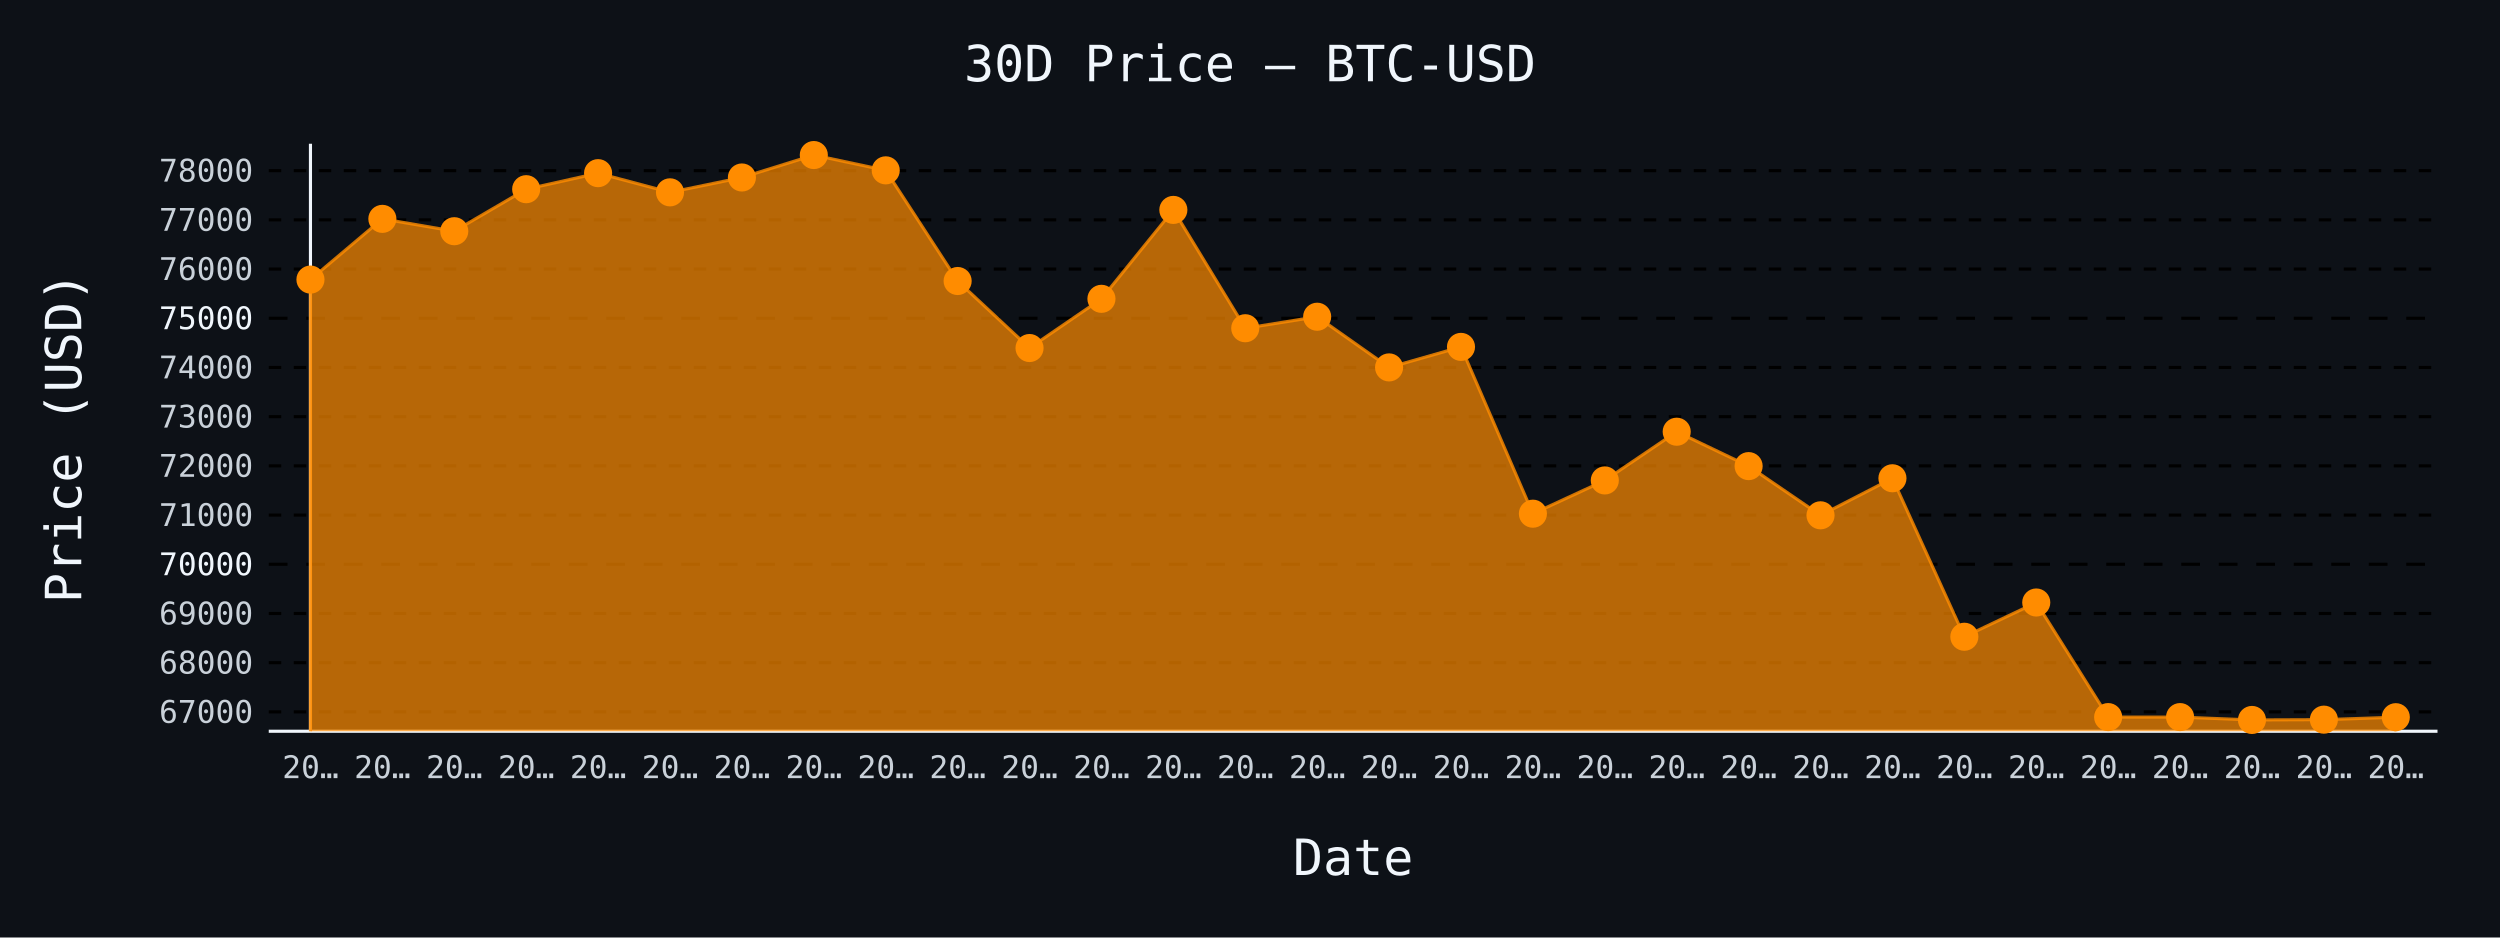
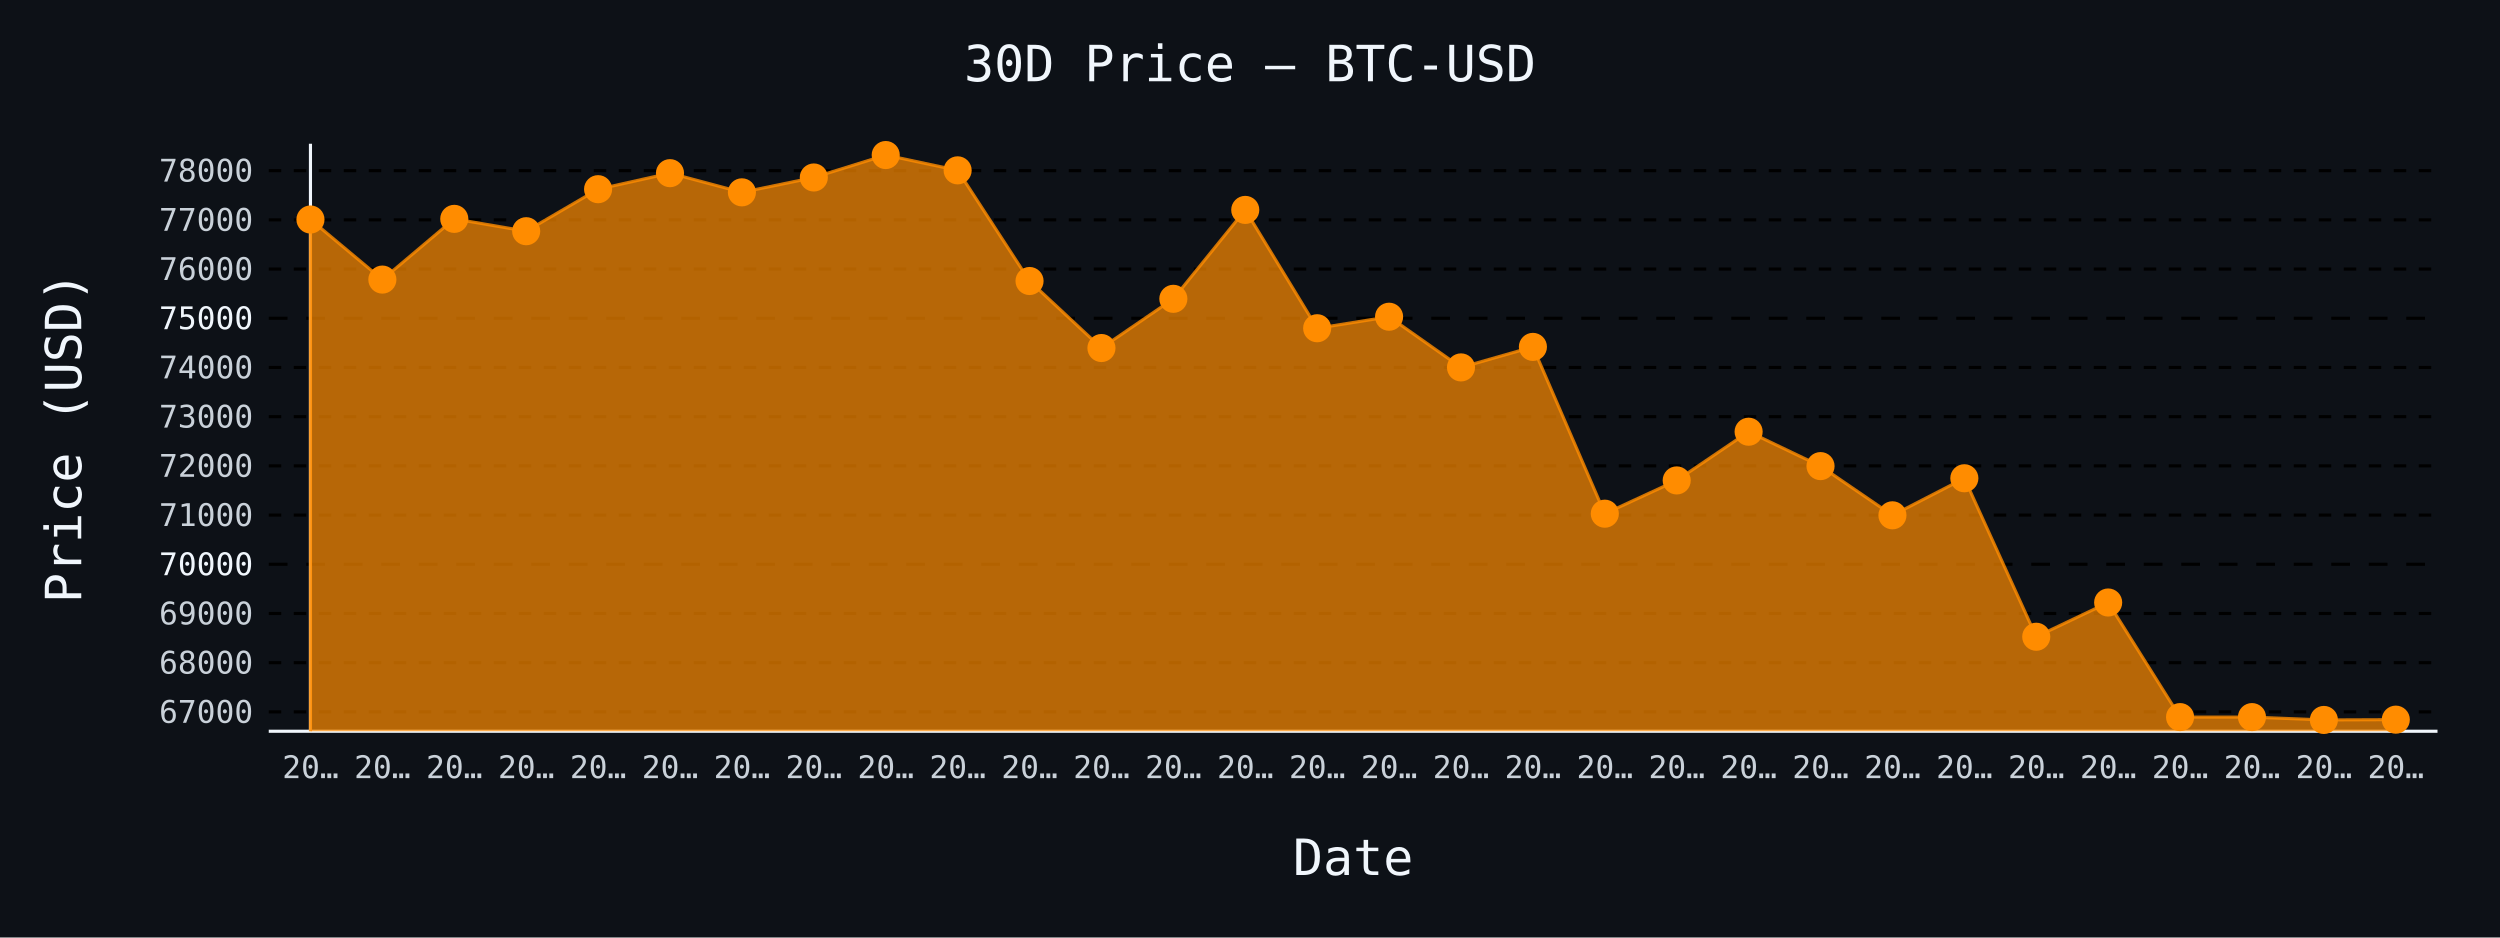
- <svg xmlns="http://www.w3.org/2000/svg" id="chart-834ac2e4-50d2-4dc7-bd65-226c98f4f644" class="pygal-chart" viewBox="0 0 800 300">
+ <svg xmlns="http://www.w3.org/2000/svg" id="chart-09ea8e65-7488-4800-8ca9-4b488717be5d" class="pygal-chart" viewBox="0 0 800 300">
  <defs>
-     <style type="text/css">#chart-834ac2e4-50d2-4dc7-bd65-226c98f4f644{-webkit-user-select:none;-webkit-font-smoothing:antialiased;font-family:monospace}#chart-834ac2e4-50d2-4dc7-bd65-226c98f4f644 .title{font-family:monospace;font-size:16px}#chart-834ac2e4-50d2-4dc7-bd65-226c98f4f644 .legends .legend text{font-family:monospace;font-size:14px}#chart-834ac2e4-50d2-4dc7-bd65-226c98f4f644 .axis text{font-family:monospace;font-size:10px}#chart-834ac2e4-50d2-4dc7-bd65-226c98f4f644 .axis text.major{font-family:monospace;font-size:10px}#chart-834ac2e4-50d2-4dc7-bd65-226c98f4f644 .text-overlay text.value{font-family:monospace;font-size:16px}#chart-834ac2e4-50d2-4dc7-bd65-226c98f4f644 .text-overlay text.label{font-family:monospace;font-size:10px}#chart-834ac2e4-50d2-4dc7-bd65-226c98f4f644 .tooltip{font-family:monospace;font-size:14px}#chart-834ac2e4-50d2-4dc7-bd65-226c98f4f644 text.no_data{font-family:monospace;font-size:64px}
- #chart-834ac2e4-50d2-4dc7-bd65-226c98f4f644{background-color:#0d1117}#chart-834ac2e4-50d2-4dc7-bd65-226c98f4f644 path,#chart-834ac2e4-50d2-4dc7-bd65-226c98f4f644 line,#chart-834ac2e4-50d2-4dc7-bd65-226c98f4f644 rect,#chart-834ac2e4-50d2-4dc7-bd65-226c98f4f644 circle{-webkit-transition:150ms;-moz-transition:150ms;transition:150ms}#chart-834ac2e4-50d2-4dc7-bd65-226c98f4f644 .graph &gt; .background{fill:#0d1117}#chart-834ac2e4-50d2-4dc7-bd65-226c98f4f644 .plot &gt; .background{fill:#0d1117}#chart-834ac2e4-50d2-4dc7-bd65-226c98f4f644 .graph{fill:#c9d1d9}#chart-834ac2e4-50d2-4dc7-bd65-226c98f4f644 text.no_data{fill:#f0f6fc}#chart-834ac2e4-50d2-4dc7-bd65-226c98f4f644 .title{fill:#f0f6fc}#chart-834ac2e4-50d2-4dc7-bd65-226c98f4f644 .legends .legend text{fill:#c9d1d9}#chart-834ac2e4-50d2-4dc7-bd65-226c98f4f644 .legends .legend:hover text{fill:#f0f6fc}#chart-834ac2e4-50d2-4dc7-bd65-226c98f4f644 .axis .line{stroke:#f0f6fc}#chart-834ac2e4-50d2-4dc7-bd65-226c98f4f644 .axis .guide.line{stroke:#8b949e}#chart-834ac2e4-50d2-4dc7-bd65-226c98f4f644 .axis .major.line{stroke:#c9d1d9}#chart-834ac2e4-50d2-4dc7-bd65-226c98f4f644 .axis text.major{fill:#f0f6fc}#chart-834ac2e4-50d2-4dc7-bd65-226c98f4f644 .axis.y .guides:hover .guide.line,#chart-834ac2e4-50d2-4dc7-bd65-226c98f4f644 .line-graph .axis.x .guides:hover .guide.line,#chart-834ac2e4-50d2-4dc7-bd65-226c98f4f644 .stackedline-graph .axis.x .guides:hover .guide.line,#chart-834ac2e4-50d2-4dc7-bd65-226c98f4f644 .xy-graph .axis.x .guides:hover .guide.line{stroke:#f0f6fc}#chart-834ac2e4-50d2-4dc7-bd65-226c98f4f644 .axis .guides:hover text{fill:#f0f6fc}#chart-834ac2e4-50d2-4dc7-bd65-226c98f4f644 .reactive{fill-opacity:.7;stroke-opacity:.8;stroke-width:1}#chart-834ac2e4-50d2-4dc7-bd65-226c98f4f644 .ci{stroke:#c9d1d9}#chart-834ac2e4-50d2-4dc7-bd65-226c98f4f644 .reactive.active,#chart-834ac2e4-50d2-4dc7-bd65-226c98f4f644 .active .reactive{fill-opacity:.8;stroke-opacity:.9;stroke-width:4}#chart-834ac2e4-50d2-4dc7-bd65-226c98f4f644 .ci .reactive.active{stroke-width:1.5}#chart-834ac2e4-50d2-4dc7-bd65-226c98f4f644 .series text{fill:#f0f6fc}#chart-834ac2e4-50d2-4dc7-bd65-226c98f4f644 .tooltip rect{fill:#0d1117;stroke:#f0f6fc;-webkit-transition:opacity 150ms;-moz-transition:opacity 150ms;transition:opacity 150ms}#chart-834ac2e4-50d2-4dc7-bd65-226c98f4f644 .tooltip .label{fill:#c9d1d9}#chart-834ac2e4-50d2-4dc7-bd65-226c98f4f644 .tooltip .label{fill:#c9d1d9}#chart-834ac2e4-50d2-4dc7-bd65-226c98f4f644 .tooltip .legend{font-size:.8em;fill:#8b949e}#chart-834ac2e4-50d2-4dc7-bd65-226c98f4f644 .tooltip .x_label{font-size:.6em;fill:#f0f6fc}#chart-834ac2e4-50d2-4dc7-bd65-226c98f4f644 .tooltip .xlink{font-size:.5em;text-decoration:underline}#chart-834ac2e4-50d2-4dc7-bd65-226c98f4f644 .tooltip .value{font-size:1.5em}#chart-834ac2e4-50d2-4dc7-bd65-226c98f4f644 .bound{font-size:.5em}#chart-834ac2e4-50d2-4dc7-bd65-226c98f4f644 .max-value{font-size:.75em;fill:#8b949e}#chart-834ac2e4-50d2-4dc7-bd65-226c98f4f644 .map-element{fill:#0d1117;stroke:#8b949e !important}#chart-834ac2e4-50d2-4dc7-bd65-226c98f4f644 .map-element .reactive{fill-opacity:inherit;stroke-opacity:inherit}#chart-834ac2e4-50d2-4dc7-bd65-226c98f4f644 .color-0,#chart-834ac2e4-50d2-4dc7-bd65-226c98f4f644 .color-0 a:visited{stroke:#ff8c00;fill:#ff8c00}#chart-834ac2e4-50d2-4dc7-bd65-226c98f4f644 .text-overlay .color-0 text{fill:black}
- #chart-834ac2e4-50d2-4dc7-bd65-226c98f4f644 text.no_data{text-anchor:middle}#chart-834ac2e4-50d2-4dc7-bd65-226c98f4f644 .guide.line{fill:none}#chart-834ac2e4-50d2-4dc7-bd65-226c98f4f644 .centered{text-anchor:middle}#chart-834ac2e4-50d2-4dc7-bd65-226c98f4f644 .title{text-anchor:middle}#chart-834ac2e4-50d2-4dc7-bd65-226c98f4f644 .legends .legend text{fill-opacity:1}#chart-834ac2e4-50d2-4dc7-bd65-226c98f4f644 .axis.x text{text-anchor:middle}#chart-834ac2e4-50d2-4dc7-bd65-226c98f4f644 .axis.x:not(.web) text[transform]{text-anchor:start}#chart-834ac2e4-50d2-4dc7-bd65-226c98f4f644 .axis.x:not(.web) text[transform].backwards{text-anchor:end}#chart-834ac2e4-50d2-4dc7-bd65-226c98f4f644 .axis.y text{text-anchor:end}#chart-834ac2e4-50d2-4dc7-bd65-226c98f4f644 .axis.y text[transform].backwards{text-anchor:start}#chart-834ac2e4-50d2-4dc7-bd65-226c98f4f644 .axis.y2 text{text-anchor:start}#chart-834ac2e4-50d2-4dc7-bd65-226c98f4f644 .axis.y2 text[transform].backwards{text-anchor:end}#chart-834ac2e4-50d2-4dc7-bd65-226c98f4f644 .axis .guide.line{stroke-dasharray:4,4;stroke:black}#chart-834ac2e4-50d2-4dc7-bd65-226c98f4f644 .axis .major.guide.line{stroke-dasharray:6,6;stroke:black}#chart-834ac2e4-50d2-4dc7-bd65-226c98f4f644 .horizontal .axis.y .guide.line,#chart-834ac2e4-50d2-4dc7-bd65-226c98f4f644 .horizontal .axis.y2 .guide.line,#chart-834ac2e4-50d2-4dc7-bd65-226c98f4f644 .vertical .axis.x .guide.line{opacity:0}#chart-834ac2e4-50d2-4dc7-bd65-226c98f4f644 .horizontal .axis.always_show .guide.line,#chart-834ac2e4-50d2-4dc7-bd65-226c98f4f644 .vertical .axis.always_show .guide.line{opacity:1 !important}#chart-834ac2e4-50d2-4dc7-bd65-226c98f4f644 .axis.y .guides:hover .guide.line,#chart-834ac2e4-50d2-4dc7-bd65-226c98f4f644 .axis.y2 .guides:hover .guide.line,#chart-834ac2e4-50d2-4dc7-bd65-226c98f4f644 .axis.x .guides:hover .guide.line{opacity:1}#chart-834ac2e4-50d2-4dc7-bd65-226c98f4f644 .axis .guides:hover text{opacity:1}#chart-834ac2e4-50d2-4dc7-bd65-226c98f4f644 .nofill{fill:none}#chart-834ac2e4-50d2-4dc7-bd65-226c98f4f644 .subtle-fill{fill-opacity:.2}#chart-834ac2e4-50d2-4dc7-bd65-226c98f4f644 .dot{stroke-width:1px;fill-opacity:1;stroke-opacity:1}#chart-834ac2e4-50d2-4dc7-bd65-226c98f4f644 .dot.active{stroke-width:5px}#chart-834ac2e4-50d2-4dc7-bd65-226c98f4f644 .dot.negative{fill:transparent}#chart-834ac2e4-50d2-4dc7-bd65-226c98f4f644 text,#chart-834ac2e4-50d2-4dc7-bd65-226c98f4f644 tspan{stroke:none !important}#chart-834ac2e4-50d2-4dc7-bd65-226c98f4f644 .series text.active{opacity:1}#chart-834ac2e4-50d2-4dc7-bd65-226c98f4f644 .tooltip rect{fill-opacity:.95;stroke-width:.5}#chart-834ac2e4-50d2-4dc7-bd65-226c98f4f644 .tooltip text{fill-opacity:1}#chart-834ac2e4-50d2-4dc7-bd65-226c98f4f644 .showable{visibility:hidden}#chart-834ac2e4-50d2-4dc7-bd65-226c98f4f644 .showable.shown{visibility:visible}#chart-834ac2e4-50d2-4dc7-bd65-226c98f4f644 .gauge-background{fill:rgba(229,229,229,1);stroke:none}#chart-834ac2e4-50d2-4dc7-bd65-226c98f4f644 .bg-lines{stroke:#0d1117;stroke-width:2px}</style>
+     <style type="text/css">#chart-09ea8e65-7488-4800-8ca9-4b488717be5d{-webkit-user-select:none;-webkit-font-smoothing:antialiased;font-family:monospace}#chart-09ea8e65-7488-4800-8ca9-4b488717be5d .title{font-family:monospace;font-size:16px}#chart-09ea8e65-7488-4800-8ca9-4b488717be5d .legends .legend text{font-family:monospace;font-size:14px}#chart-09ea8e65-7488-4800-8ca9-4b488717be5d .axis text{font-family:monospace;font-size:10px}#chart-09ea8e65-7488-4800-8ca9-4b488717be5d .axis text.major{font-family:monospace;font-size:10px}#chart-09ea8e65-7488-4800-8ca9-4b488717be5d .text-overlay text.value{font-family:monospace;font-size:16px}#chart-09ea8e65-7488-4800-8ca9-4b488717be5d .text-overlay text.label{font-family:monospace;font-size:10px}#chart-09ea8e65-7488-4800-8ca9-4b488717be5d .tooltip{font-family:monospace;font-size:14px}#chart-09ea8e65-7488-4800-8ca9-4b488717be5d text.no_data{font-family:monospace;font-size:64px}
+ #chart-09ea8e65-7488-4800-8ca9-4b488717be5d{background-color:#0d1117}#chart-09ea8e65-7488-4800-8ca9-4b488717be5d path,#chart-09ea8e65-7488-4800-8ca9-4b488717be5d line,#chart-09ea8e65-7488-4800-8ca9-4b488717be5d rect,#chart-09ea8e65-7488-4800-8ca9-4b488717be5d circle{-webkit-transition:150ms;-moz-transition:150ms;transition:150ms}#chart-09ea8e65-7488-4800-8ca9-4b488717be5d .graph &gt; .background{fill:#0d1117}#chart-09ea8e65-7488-4800-8ca9-4b488717be5d .plot &gt; .background{fill:#0d1117}#chart-09ea8e65-7488-4800-8ca9-4b488717be5d .graph{fill:#c9d1d9}#chart-09ea8e65-7488-4800-8ca9-4b488717be5d text.no_data{fill:#f0f6fc}#chart-09ea8e65-7488-4800-8ca9-4b488717be5d .title{fill:#f0f6fc}#chart-09ea8e65-7488-4800-8ca9-4b488717be5d .legends .legend text{fill:#c9d1d9}#chart-09ea8e65-7488-4800-8ca9-4b488717be5d .legends .legend:hover text{fill:#f0f6fc}#chart-09ea8e65-7488-4800-8ca9-4b488717be5d .axis .line{stroke:#f0f6fc}#chart-09ea8e65-7488-4800-8ca9-4b488717be5d .axis .guide.line{stroke:#8b949e}#chart-09ea8e65-7488-4800-8ca9-4b488717be5d .axis .major.line{stroke:#c9d1d9}#chart-09ea8e65-7488-4800-8ca9-4b488717be5d .axis text.major{fill:#f0f6fc}#chart-09ea8e65-7488-4800-8ca9-4b488717be5d .axis.y .guides:hover .guide.line,#chart-09ea8e65-7488-4800-8ca9-4b488717be5d .line-graph .axis.x .guides:hover .guide.line,#chart-09ea8e65-7488-4800-8ca9-4b488717be5d .stackedline-graph .axis.x .guides:hover .guide.line,#chart-09ea8e65-7488-4800-8ca9-4b488717be5d .xy-graph .axis.x .guides:hover .guide.line{stroke:#f0f6fc}#chart-09ea8e65-7488-4800-8ca9-4b488717be5d .axis .guides:hover text{fill:#f0f6fc}#chart-09ea8e65-7488-4800-8ca9-4b488717be5d .reactive{fill-opacity:.7;stroke-opacity:.8;stroke-width:1}#chart-09ea8e65-7488-4800-8ca9-4b488717be5d .ci{stroke:#c9d1d9}#chart-09ea8e65-7488-4800-8ca9-4b488717be5d .reactive.active,#chart-09ea8e65-7488-4800-8ca9-4b488717be5d .active .reactive{fill-opacity:.8;stroke-opacity:.9;stroke-width:4}#chart-09ea8e65-7488-4800-8ca9-4b488717be5d .ci .reactive.active{stroke-width:1.5}#chart-09ea8e65-7488-4800-8ca9-4b488717be5d .series text{fill:#f0f6fc}#chart-09ea8e65-7488-4800-8ca9-4b488717be5d .tooltip rect{fill:#0d1117;stroke:#f0f6fc;-webkit-transition:opacity 150ms;-moz-transition:opacity 150ms;transition:opacity 150ms}#chart-09ea8e65-7488-4800-8ca9-4b488717be5d .tooltip .label{fill:#c9d1d9}#chart-09ea8e65-7488-4800-8ca9-4b488717be5d .tooltip .label{fill:#c9d1d9}#chart-09ea8e65-7488-4800-8ca9-4b488717be5d .tooltip .legend{font-size:.8em;fill:#8b949e}#chart-09ea8e65-7488-4800-8ca9-4b488717be5d .tooltip .x_label{font-size:.6em;fill:#f0f6fc}#chart-09ea8e65-7488-4800-8ca9-4b488717be5d .tooltip .xlink{font-size:.5em;text-decoration:underline}#chart-09ea8e65-7488-4800-8ca9-4b488717be5d .tooltip .value{font-size:1.5em}#chart-09ea8e65-7488-4800-8ca9-4b488717be5d .bound{font-size:.5em}#chart-09ea8e65-7488-4800-8ca9-4b488717be5d .max-value{font-size:.75em;fill:#8b949e}#chart-09ea8e65-7488-4800-8ca9-4b488717be5d .map-element{fill:#0d1117;stroke:#8b949e !important}#chart-09ea8e65-7488-4800-8ca9-4b488717be5d .map-element .reactive{fill-opacity:inherit;stroke-opacity:inherit}#chart-09ea8e65-7488-4800-8ca9-4b488717be5d .color-0,#chart-09ea8e65-7488-4800-8ca9-4b488717be5d .color-0 a:visited{stroke:#ff8c00;fill:#ff8c00}#chart-09ea8e65-7488-4800-8ca9-4b488717be5d .text-overlay .color-0 text{fill:black}
+ #chart-09ea8e65-7488-4800-8ca9-4b488717be5d text.no_data{text-anchor:middle}#chart-09ea8e65-7488-4800-8ca9-4b488717be5d .guide.line{fill:none}#chart-09ea8e65-7488-4800-8ca9-4b488717be5d .centered{text-anchor:middle}#chart-09ea8e65-7488-4800-8ca9-4b488717be5d .title{text-anchor:middle}#chart-09ea8e65-7488-4800-8ca9-4b488717be5d .legends .legend text{fill-opacity:1}#chart-09ea8e65-7488-4800-8ca9-4b488717be5d .axis.x text{text-anchor:middle}#chart-09ea8e65-7488-4800-8ca9-4b488717be5d .axis.x:not(.web) text[transform]{text-anchor:start}#chart-09ea8e65-7488-4800-8ca9-4b488717be5d .axis.x:not(.web) text[transform].backwards{text-anchor:end}#chart-09ea8e65-7488-4800-8ca9-4b488717be5d .axis.y text{text-anchor:end}#chart-09ea8e65-7488-4800-8ca9-4b488717be5d .axis.y text[transform].backwards{text-anchor:start}#chart-09ea8e65-7488-4800-8ca9-4b488717be5d .axis.y2 text{text-anchor:start}#chart-09ea8e65-7488-4800-8ca9-4b488717be5d .axis.y2 text[transform].backwards{text-anchor:end}#chart-09ea8e65-7488-4800-8ca9-4b488717be5d .axis .guide.line{stroke-dasharray:4,4;stroke:black}#chart-09ea8e65-7488-4800-8ca9-4b488717be5d .axis .major.guide.line{stroke-dasharray:6,6;stroke:black}#chart-09ea8e65-7488-4800-8ca9-4b488717be5d .horizontal .axis.y .guide.line,#chart-09ea8e65-7488-4800-8ca9-4b488717be5d .horizontal .axis.y2 .guide.line,#chart-09ea8e65-7488-4800-8ca9-4b488717be5d .vertical .axis.x .guide.line{opacity:0}#chart-09ea8e65-7488-4800-8ca9-4b488717be5d .horizontal .axis.always_show .guide.line,#chart-09ea8e65-7488-4800-8ca9-4b488717be5d .vertical .axis.always_show .guide.line{opacity:1 !important}#chart-09ea8e65-7488-4800-8ca9-4b488717be5d .axis.y .guides:hover .guide.line,#chart-09ea8e65-7488-4800-8ca9-4b488717be5d .axis.y2 .guides:hover .guide.line,#chart-09ea8e65-7488-4800-8ca9-4b488717be5d .axis.x .guides:hover .guide.line{opacity:1}#chart-09ea8e65-7488-4800-8ca9-4b488717be5d .axis .guides:hover text{opacity:1}#chart-09ea8e65-7488-4800-8ca9-4b488717be5d .nofill{fill:none}#chart-09ea8e65-7488-4800-8ca9-4b488717be5d .subtle-fill{fill-opacity:.2}#chart-09ea8e65-7488-4800-8ca9-4b488717be5d .dot{stroke-width:1px;fill-opacity:1;stroke-opacity:1}#chart-09ea8e65-7488-4800-8ca9-4b488717be5d .dot.active{stroke-width:5px}#chart-09ea8e65-7488-4800-8ca9-4b488717be5d .dot.negative{fill:transparent}#chart-09ea8e65-7488-4800-8ca9-4b488717be5d text,#chart-09ea8e65-7488-4800-8ca9-4b488717be5d tspan{stroke:none !important}#chart-09ea8e65-7488-4800-8ca9-4b488717be5d .series text.active{opacity:1}#chart-09ea8e65-7488-4800-8ca9-4b488717be5d .tooltip rect{fill-opacity:.95;stroke-width:.5}#chart-09ea8e65-7488-4800-8ca9-4b488717be5d .tooltip text{fill-opacity:1}#chart-09ea8e65-7488-4800-8ca9-4b488717be5d .showable{visibility:hidden}#chart-09ea8e65-7488-4800-8ca9-4b488717be5d .showable.shown{visibility:visible}#chart-09ea8e65-7488-4800-8ca9-4b488717be5d .gauge-background{fill:rgba(229,229,229,1);stroke:none}#chart-09ea8e65-7488-4800-8ca9-4b488717be5d .bg-lines{stroke:#0d1117;stroke-width:2px}</style>
  </defs>
  <g class="graph line-graph vertical">
    <rect x="0" y="0" width="800" height="300" class="background" />
    <g transform="translate(86, 46)" class="plot">
      <rect x="0" y="0" width="694.0" height="188" class="background" />
      <g class="axis y always_show">
        <path d="M0 188 h694" class="line" />
        <g class="guides">
          <path d="M0 181.802 h694" class="guide line" />
          <text x="-5" y="185.302" class="">67000</text>
        </g>
        <g class="guides">
          <path d="M0 166.057 h694" class="guide line" />
          <text x="-5" y="169.557" class="">68000</text>
        </g>
        <g class="guides">
          <path d="M0 150.312 h694" class="guide line" />
          <text x="-5" y="153.812" class="">69000</text>
        </g>
        <g class="guides">
          <path d="M0 134.567 h694" class="major guide line" />
          <text x="-5" y="138.067" class="major">70000</text>
        </g>
        <g class="guides">
          <path d="M0 118.822 h694" class="guide line" />
          <text x="-5" y="122.322" class="">71000</text>
        </g>
        <g class="guides">
          <path d="M0 103.077 h694" class="guide line" />
          <text x="-5" y="106.577" class="">72000</text>
        </g>
        <g class="guides">
          <path d="M0 87.332 h694" class="guide line" />
          <text x="-5" y="90.832" class="">73000</text>
        </g>
        <g class="guides">
          <path d="M0 71.587 h694" class="guide line" />
          <text x="-5" y="75.087" class="">74000</text>
        </g>
        <g class="guides">
          <path d="M0 55.842 h694" class="major guide line" />
          <text x="-5" y="59.342" class="major">75000</text>
        </g>
        <g class="guides">
          <path d="M0 40.097 h694" class="guide line" />
          <text x="-5" y="43.597" class="">76000</text>
        </g>
        <g class="guides">
          <path d="M0 24.352 h694" class="guide line" />
          <text x="-5" y="27.852" class="">77000</text>
        </g>
        <g class="guides">
          <path d="M0 8.607 h694" class="guide line" />
          <text x="-5" y="12.107" class="">78000</text>
        </g>
      </g>
      <g class="axis x">
        <g class="guides">
          <path d="M13.346 0 v188" class="line" />
          <text x="13.346" y="203.0" class="">20…</text>
        </g>
        <g class="guides">
          <path d="M36.357 0 v188" class="guide line" />
          <text x="36.357" y="203.0" class="">20…</text>
        </g>
        <g class="guides">
          <path d="M59.367 0 v188" class="guide line" />
          <text x="59.367" y="203.0" class="">20…</text>
        </g>
        <g class="guides">
          <path d="M82.378 0 v188" class="guide line" />
          <text x="82.378" y="203.0" class="">20…</text>
        </g>
        <g class="guides">
          <path d="M105.389 0 v188" class="guide line" />
          <text x="105.389" y="203.0" class="">20…</text>
        </g>
        <g class="guides">
          <path d="M128.399 0 v188" class="guide line" />
          <text x="128.399" y="203.0" class="">20…</text>
        </g>
        <g class="guides">
          <path d="M151.41 0 v188" class="guide line" />
          <text x="151.41" y="203.0" class="">20…</text>
        </g>
        <g class="guides">
          <path d="M174.42 0 v188" class="guide line" />
          <text x="174.42" y="203.0" class="">20…</text>
        </g>
        <g class="guides">
          <path d="M197.431 0 v188" class="guide line" />
          <text x="197.431" y="203.0" class="">20…</text>
        </g>
        <g class="guides">
          <path d="M220.442 0 v188" class="guide line" />
          <text x="220.442" y="203.0" class="">20…</text>
        </g>
        <g class="guides">
          <path d="M243.452 0 v188" class="guide line" />
          <text x="243.452" y="203.0" class="">20…</text>
        </g>
        <g class="guides">
          <path d="M266.463 0 v188" class="guide line" />
          <text x="266.463" y="203.0" class="">20…</text>
        </g>
        <g class="guides">
          <path d="M289.473 0 v188" class="guide line" />
          <text x="289.473" y="203.0" class="">20…</text>
        </g>
        <g class="guides">
          <path d="M312.484 0 v188" class="guide line" />
          <text x="312.484" y="203.0" class="">20…</text>
        </g>
        <g class="guides">
          <path d="M335.495 0 v188" class="guide line" />
          <text x="335.495" y="203.0" class="">20…</text>
        </g>
        <g class="guides">
          <path d="M358.505 0 v188" class="guide line" />
          <text x="358.505" y="203.0" class="">20…</text>
        </g>
        <g class="guides">
          <path d="M381.516 0 v188" class="guide line" />
          <text x="381.516" y="203.0" class="">20…</text>
        </g>
        <g class="guides">
          <path d="M404.527 0 v188" class="guide line" />
          <text x="404.527" y="203.0" class="">20…</text>
        </g>
        <g class="guides">
          <path d="M427.537 0 v188" class="guide line" />
          <text x="427.537" y="203.0" class="">20…</text>
        </g>
        <g class="guides">
          <path d="M450.548 0 v188" class="guide line" />
          <text x="450.548" y="203.0" class="">20…</text>
        </g>
        <g class="guides">
          <path d="M473.558 0 v188" class="guide line" />
          <text x="473.558" y="203.0" class="">20…</text>
        </g>
        <g class="guides">
          <path d="M496.569 0 v188" class="guide line" />
          <text x="496.569" y="203.0" class="">20…</text>
        </g>
        <g class="guides">
          <path d="M519.58 0 v188" class="guide line" />
          <text x="519.58" y="203.0" class="">20…</text>
        </g>
        <g class="guides">
          <path d="M542.59 0 v188" class="guide line" />
          <text x="542.59" y="203.0" class="">20…</text>
        </g>
        <g class="guides">
          <path d="M565.601 0 v188" class="guide line" />
          <text x="565.601" y="203.0" class="">20…</text>
        </g>
        <g class="guides">
          <path d="M588.611 0 v188" class="guide line" />
          <text x="588.611" y="203.0" class="">20…</text>
        </g>
        <g class="guides">
          <path d="M611.622 0 v188" class="guide line" />
          <text x="611.622" y="203.0" class="">20…</text>
        </g>
        <g class="guides">
          <path d="M634.633 0 v188" class="guide line" />
          <text x="634.633" y="203.0" class="">20…</text>
        </g>
        <g class="guides">
          <path d="M657.643 0 v188" class="guide line" />
          <text x="657.643" y="203.0" class="">20…</text>
        </g>
        <g class="guides">
          <path d="M680.654 0 v188" class="guide line" />
          <text x="680.654" y="203.0" class="">20…</text>
        </g>
      </g>
      <g class="series serie-0 color-0">
-         <path d="M13.346 188 L13.346 43.466 36.357 24.037 59.367 27.989 82.378 14.542 105.389 9.41 128.399 15.55 151.41 10.795 174.42 3.615 197.431 8.512 220.442 43.923 243.452 65.368 266.463 49.623 289.473 21.171 312.484 59.038 335.495 55.354 358.505 71.571 381.516 65.005 404.527 118.381 427.537 107.738 450.548 92.15 473.558 103.156 496.569 118.901 519.58 107.045 542.59 157.76 565.601 146.801 588.611 183.471 611.622 183.471 634.633 184.385 657.643 184.29 680.654 183.503 680.654 188" class="line reactive" />
+         <path d="M13.346 188 L13.346 24.241 36.357 43.466 59.367 24.037 82.378 27.989 105.389 14.542 128.399 9.41 151.41 15.55 174.42 10.795 197.431 3.615 220.442 8.512 243.452 43.923 266.463 65.368 289.473 49.623 312.484 21.171 335.495 59.038 358.505 55.354 381.516 71.571 404.527 65.005 427.537 118.381 450.548 107.738 473.558 92.15 496.569 103.156 519.58 118.901 542.59 107.045 565.601 157.76 588.611 146.801 611.622 183.471 634.633 183.471 657.643 184.385 680.654 184.29 680.654 188" class="line reactive" />
      </g>
    </g>
    <g class="titles">
      <text x="400.0" y="26" class="title plot_title">30D Price — BTC-USD</text>
      <text x="433.0" y="280" class="title">Date</text>
      <text x="0" y="166.0" class="title" transform="rotate(-90 0 140)">Price (USD)</text>
    </g>
    <g transform="translate(86, 46)" class="plot overlay">
      <g class="series serie-0 color-0">
        <g class="dots">
-           <circle cx="13.346" cy="43.466" r="4" class="dot reactive tooltip-trigger" />
-         </g>
-         <g class="dots">
-           <circle cx="36.357" cy="24.037" r="4" class="dot reactive tooltip-trigger" />
-         </g>
-         <g class="dots">
-           <circle cx="59.367" cy="27.989" r="4" class="dot reactive tooltip-trigger" />
-         </g>
-         <g class="dots">
-           <circle cx="82.378" cy="14.542" r="4" class="dot reactive tooltip-trigger" />
-         </g>
-         <g class="dots">
-           <circle cx="105.389" cy="9.41" r="4" class="dot reactive tooltip-trigger" />
-         </g>
-         <g class="dots">
-           <circle cx="128.399" cy="15.55" r="4" class="dot reactive tooltip-trigger" />
-         </g>
-         <g class="dots">
-           <circle cx="151.41" cy="10.795" r="4" class="dot reactive tooltip-trigger" />
-         </g>
-         <g class="dots">
-           <circle cx="174.42" cy="3.615" r="4" class="dot reactive tooltip-trigger" />
-         </g>
-         <g class="dots">
-           <circle cx="197.431" cy="8.512" r="4" class="dot reactive tooltip-trigger" />
-         </g>
-         <g class="dots">
-           <circle cx="220.442" cy="43.923" r="4" class="dot reactive tooltip-trigger" />
-         </g>
-         <g class="dots">
-           <circle cx="243.452" cy="65.368" r="4" class="dot reactive tooltip-trigger" />
-         </g>
-         <g class="dots">
-           <circle cx="266.463" cy="49.623" r="4" class="dot reactive tooltip-trigger" />
-         </g>
-         <g class="dots">
-           <circle cx="289.473" cy="21.171" r="4" class="dot reactive tooltip-trigger" />
-         </g>
-         <g class="dots">
-           <circle cx="312.484" cy="59.038" r="4" class="dot reactive tooltip-trigger" />
-         </g>
-         <g class="dots">
-           <circle cx="335.495" cy="55.354" r="4" class="dot reactive tooltip-trigger" />
-         </g>
-         <g class="dots">
-           <circle cx="358.505" cy="71.571" r="4" class="dot reactive tooltip-trigger" />
-         </g>
-         <g class="dots">
-           <circle cx="381.516" cy="65.005" r="4" class="dot reactive tooltip-trigger" />
-         </g>
-         <g class="dots">
-           <circle cx="404.527" cy="118.381" r="4" class="dot reactive tooltip-trigger" />
-         </g>
-         <g class="dots">
-           <circle cx="427.537" cy="107.738" r="4" class="dot reactive tooltip-trigger" />
-         </g>
-         <g class="dots">
-           <circle cx="450.548" cy="92.15" r="4" class="dot reactive tooltip-trigger" />
-         </g>
-         <g class="dots">
-           <circle cx="473.558" cy="103.156" r="4" class="dot reactive tooltip-trigger" />
-         </g>
-         <g class="dots">
-           <circle cx="496.569" cy="118.901" r="4" class="dot reactive tooltip-trigger" />
-         </g>
-         <g class="dots">
-           <circle cx="519.58" cy="107.045" r="4" class="dot reactive tooltip-trigger" />
-         </g>
-         <g class="dots">
-           <circle cx="542.59" cy="157.76" r="4" class="dot reactive tooltip-trigger" />
-         </g>
-         <g class="dots">
-           <circle cx="565.601" cy="146.801" r="4" class="dot reactive tooltip-trigger" />
-         </g>
-         <g class="dots">
-           <circle cx="588.611" cy="183.471" r="4" class="dot reactive tooltip-trigger" />
+           <circle cx="13.346" cy="24.241" r="4" class="dot reactive tooltip-trigger" />
+         </g>
+         <g class="dots">
+           <circle cx="36.357" cy="43.466" r="4" class="dot reactive tooltip-trigger" />
+         </g>
+         <g class="dots">
+           <circle cx="59.367" cy="24.037" r="4" class="dot reactive tooltip-trigger" />
+         </g>
+         <g class="dots">
+           <circle cx="82.378" cy="27.989" r="4" class="dot reactive tooltip-trigger" />
+         </g>
+         <g class="dots">
+           <circle cx="105.389" cy="14.542" r="4" class="dot reactive tooltip-trigger" />
+         </g>
+         <g class="dots">
+           <circle cx="128.399" cy="9.41" r="4" class="dot reactive tooltip-trigger" />
+         </g>
+         <g class="dots">
+           <circle cx="151.41" cy="15.55" r="4" class="dot reactive tooltip-trigger" />
+         </g>
+         <g class="dots">
+           <circle cx="174.42" cy="10.795" r="4" class="dot reactive tooltip-trigger" />
+         </g>
+         <g class="dots">
+           <circle cx="197.431" cy="3.615" r="4" class="dot reactive tooltip-trigger" />
+         </g>
+         <g class="dots">
+           <circle cx="220.442" cy="8.512" r="4" class="dot reactive tooltip-trigger" />
+         </g>
+         <g class="dots">
+           <circle cx="243.452" cy="43.923" r="4" class="dot reactive tooltip-trigger" />
+         </g>
+         <g class="dots">
+           <circle cx="266.463" cy="65.368" r="4" class="dot reactive tooltip-trigger" />
+         </g>
+         <g class="dots">
+           <circle cx="289.473" cy="49.623" r="4" class="dot reactive tooltip-trigger" />
+         </g>
+         <g class="dots">
+           <circle cx="312.484" cy="21.171" r="4" class="dot reactive tooltip-trigger" />
+         </g>
+         <g class="dots">
+           <circle cx="335.495" cy="59.038" r="4" class="dot reactive tooltip-trigger" />
+         </g>
+         <g class="dots">
+           <circle cx="358.505" cy="55.354" r="4" class="dot reactive tooltip-trigger" />
+         </g>
+         <g class="dots">
+           <circle cx="381.516" cy="71.571" r="4" class="dot reactive tooltip-trigger" />
+         </g>
+         <g class="dots">
+           <circle cx="404.527" cy="65.005" r="4" class="dot reactive tooltip-trigger" />
+         </g>
+         <g class="dots">
+           <circle cx="427.537" cy="118.381" r="4" class="dot reactive tooltip-trigger" />
+         </g>
+         <g class="dots">
+           <circle cx="450.548" cy="107.738" r="4" class="dot reactive tooltip-trigger" />
+         </g>
+         <g class="dots">
+           <circle cx="473.558" cy="92.15" r="4" class="dot reactive tooltip-trigger" />
+         </g>
+         <g class="dots">
+           <circle cx="496.569" cy="103.156" r="4" class="dot reactive tooltip-trigger" />
+         </g>
+         <g class="dots">
+           <circle cx="519.58" cy="118.901" r="4" class="dot reactive tooltip-trigger" />
+         </g>
+         <g class="dots">
+           <circle cx="542.59" cy="107.045" r="4" class="dot reactive tooltip-trigger" />
+         </g>
+         <g class="dots">
+           <circle cx="565.601" cy="157.76" r="4" class="dot reactive tooltip-trigger" />
+         </g>
+         <g class="dots">
+           <circle cx="588.611" cy="146.801" r="4" class="dot reactive tooltip-trigger" />
        </g>
        <g class="dots">
          <circle cx="611.622" cy="183.471" r="4" class="dot reactive tooltip-trigger" />
        </g>
        <g class="dots">
-           <circle cx="634.633" cy="184.385" r="4" class="dot reactive tooltip-trigger" />
-         </g>
-         <g class="dots">
-           <circle cx="657.643" cy="184.29" r="4" class="dot reactive tooltip-trigger" />
-         </g>
-         <g class="dots">
-           <circle cx="680.654" cy="183.503" r="4" class="dot reactive tooltip-trigger" />
+           <circle cx="634.633" cy="183.471" r="4" class="dot reactive tooltip-trigger" />
+         </g>
+         <g class="dots">
+           <circle cx="657.643" cy="184.385" r="4" class="dot reactive tooltip-trigger" />
+         </g>
+         <g class="dots">
+           <circle cx="680.654" cy="184.29" r="4" class="dot reactive tooltip-trigger" />
        </g>
      </g>
    </g>
    <g transform="translate(86, 46)" class="plot text-overlay">
      <g class="series serie-0 color-0" />
    </g>
    <g transform="translate(86, 46)" class="plot tooltip-overlay">
      <g transform="translate(0 0)" style="opacity: 0" class="tooltip">
        <rect rx="0" ry="0" width="0" height="0" class="tooltip-box" />
        <g class="text" />
      </g>
    </g>
  </g>
</svg>
